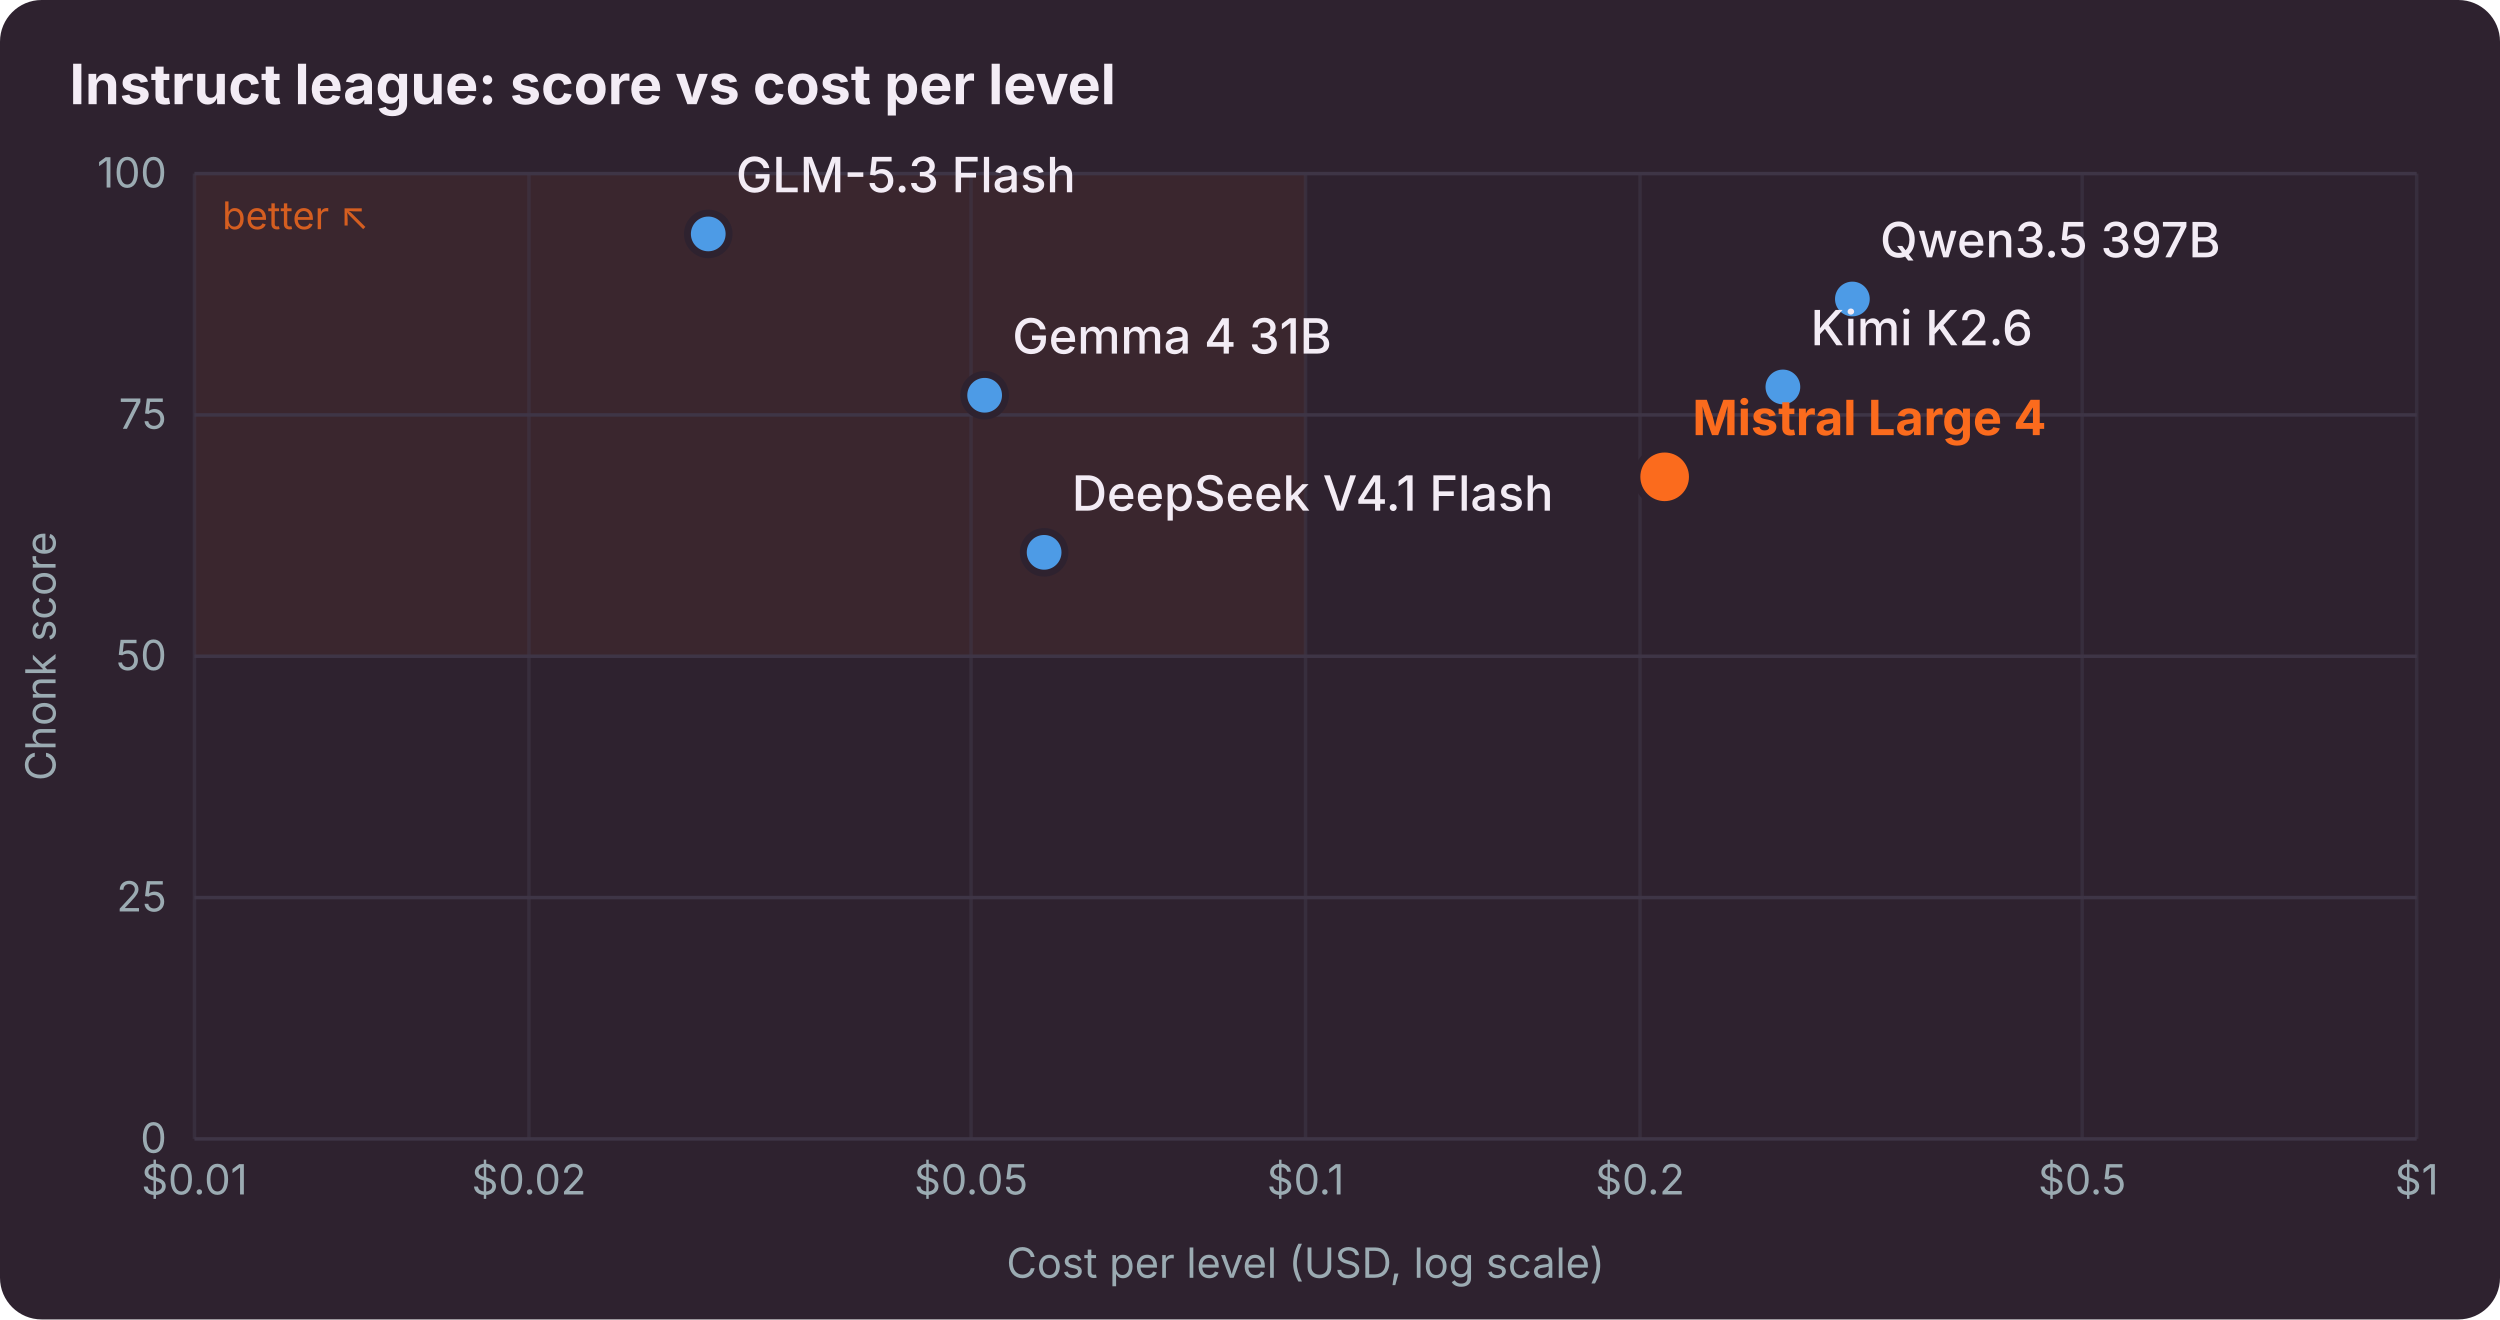
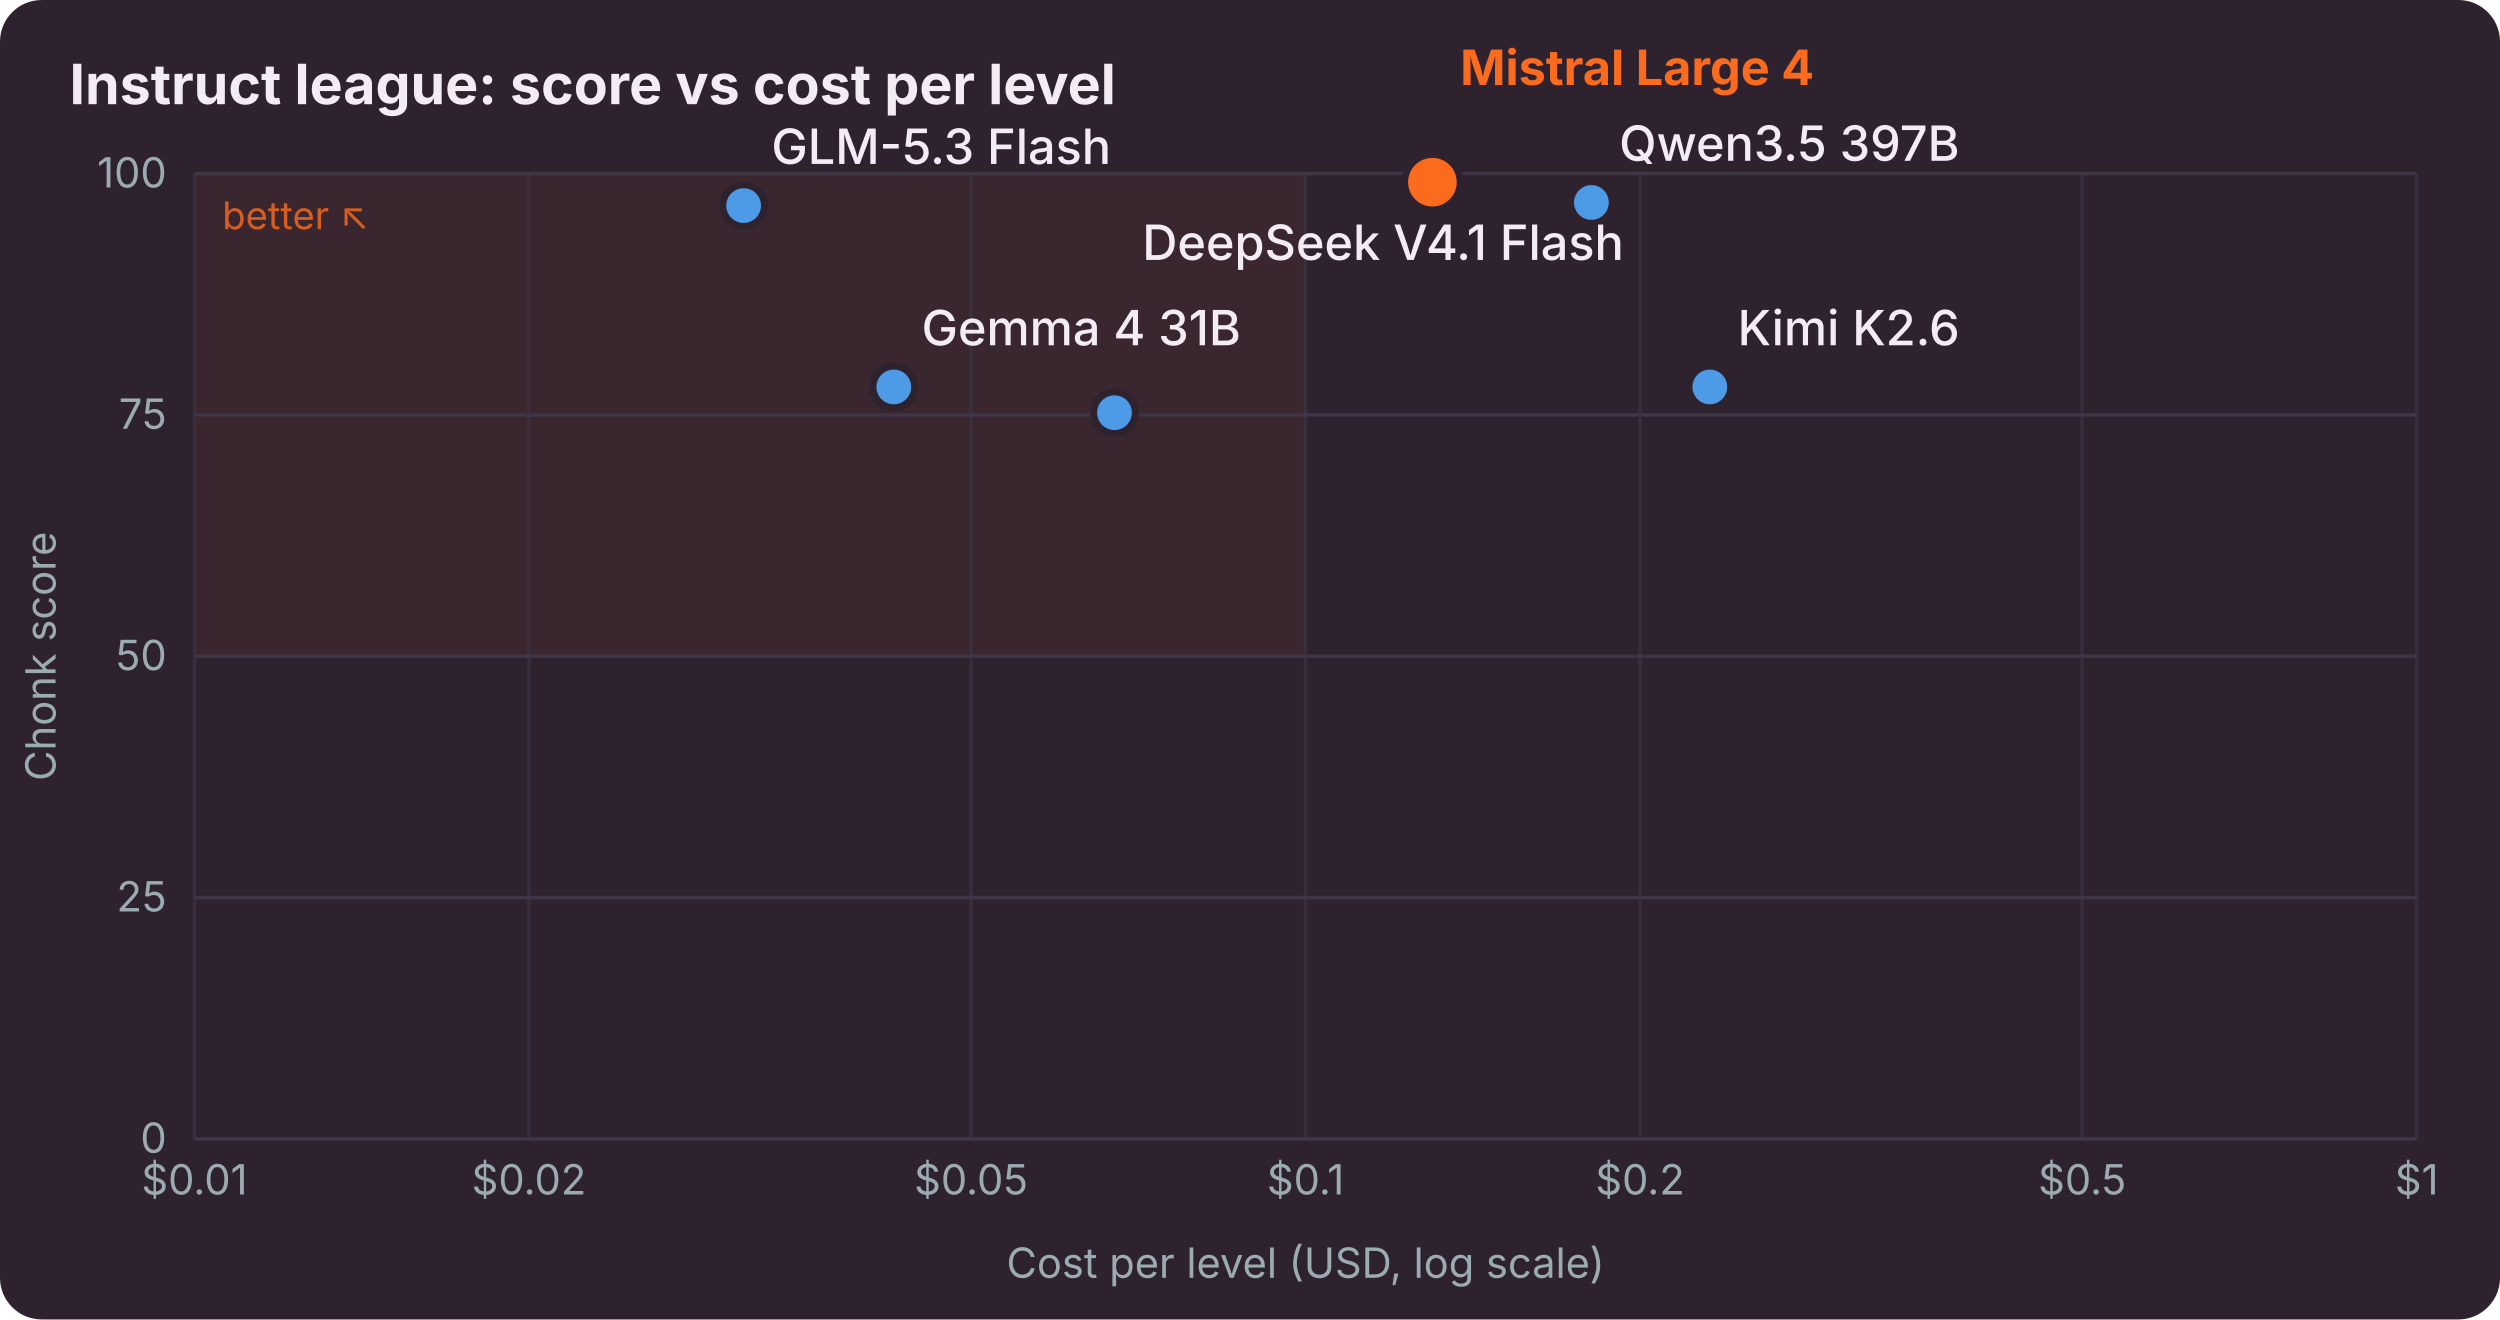
<svg xmlns="http://www.w3.org/2000/svg" viewBox="0 0 720 380" width="720" height="380" font-family="Inter, -apple-system, Segoe UI, Helvetica, Arial, sans-serif" role="img" aria-label="Instruct league: score vs cost per level">
  <rect width="720" height="380" rx="12" fill="#2e222f" />
  <text x="20" y="30" fill="#f3ecf5" font-size="16" font-weight="700">Instruct league: score vs cost per level</text>
  <rect x="56" y="50" width="320" height="139" fill="#fb6b1d" opacity="0.06" />
  <text x="64" y="66" fill="#fb6b1d" font-size="11" opacity="0.8">better ↖</text>
  <line x1="56" y1="328" x2="696" y2="328" stroke="#3e3546" />
  <text x="48" y="332" text-anchor="end" fill="#9babb2" font-size="12">0</text>
  <line x1="56" y1="258.5" x2="696" y2="258.5" stroke="#3e3546" />
  <text x="48" y="262.5" text-anchor="end" fill="#9babb2" font-size="12">25</text>
  <line x1="56" y1="189" x2="696" y2="189" stroke="#3e3546" />
  <text x="48" y="193" text-anchor="end" fill="#9babb2" font-size="12">50</text>
  <line x1="56" y1="119.5" x2="696" y2="119.5" stroke="#3e3546" />
  <text x="48" y="123.5" text-anchor="end" fill="#9babb2" font-size="12">75</text>
  <line x1="56" y1="50" x2="696" y2="50" stroke="#3e3546" />
  <text x="48" y="54" text-anchor="end" fill="#9babb2" font-size="12">100</text>
  <line x1="56" y1="50" x2="56" y2="328" stroke="#3e3546" opacity="0.6" />
  <text x="56" y="344" text-anchor="middle" fill="#9babb2" font-size="12">$0.01</text>
  <line x1="152.33" y1="50" x2="152.33" y2="328" stroke="#3e3546" opacity="0.6" />
  <text x="152.33" y="344" text-anchor="middle" fill="#9babb2" font-size="12">$0.02</text>
  <line x1="279.67" y1="50" x2="279.67" y2="328" stroke="#3e3546" opacity="0.6" />
  <text x="279.67" y="344" text-anchor="middle" fill="#9babb2" font-size="12">$0.05</text>
  <line x1="376" y1="50" x2="376" y2="328" stroke="#3e3546" opacity="0.6" />
  <text x="376" y="344" text-anchor="middle" fill="#9babb2" font-size="12">$0.1</text>
  <line x1="472.33" y1="50" x2="472.33" y2="328" stroke="#3e3546" opacity="0.6" />
  <text x="472.33" y="344" text-anchor="middle" fill="#9babb2" font-size="12">$0.2</text>
  <line x1="599.67" y1="50" x2="599.67" y2="328" stroke="#3e3546" opacity="0.6" />
  <text x="599.67" y="344" text-anchor="middle" fill="#9babb2" font-size="12">$0.5</text>
  <line x1="696" y1="50" x2="696" y2="328" stroke="#3e3546" opacity="0.6" />
  <text x="696" y="344" text-anchor="middle" fill="#9babb2" font-size="12">$1</text>
  <text x="376" y="368" text-anchor="middle" fill="#9babb2" font-size="12">Cost per level (USD, log scale)</text>
  <text x="16" y="189" fill="#9babb2" font-size="12" transform="rotate(-90 16 189)" text-anchor="middle">Chonk score</text>
-   <circle cx="203.977" cy="67.368" r="6" fill="#4d9be6" stroke="#2e222f" stroke-width="2" />
-   <text x="211.977" y="55.368" text-anchor="start" fill="#f3ecf5" font-size="14" font-weight="500">GLM-5.3 Flash</text>
-   <circle cx="533.484" cy="86.112" r="6" fill="#4d9be6" stroke="#2e222f" stroke-width="2" />
-   <text x="541.484" y="74.112" text-anchor="start" fill="#f3ecf5" font-size="14" font-weight="500">Qwen3.5 397B</text>
-   <circle cx="513.471" cy="111.441" r="6" fill="#4d9be6" stroke="#2e222f" stroke-width="2" />
-   <text x="521.471" y="99.441" text-anchor="start" fill="#f3ecf5" font-size="14" font-weight="500">Kimi K2.6</text>
-   <circle cx="283.579" cy="113.835" r="6" fill="#4d9be6" stroke="#2e222f" stroke-width="2" />
-   <text x="291.579" y="101.835" text-anchor="start" fill="#f3ecf5" font-size="14" font-weight="500">Gemma 4 31B</text>
-   <circle cx="300.705" cy="159.073" r="6" fill="#4d9be6" stroke="#2e222f" stroke-width="2" />
-   <text x="308.705" y="147.073" text-anchor="start" fill="#f3ecf5" font-size="14" font-weight="500">DeepSeek V4.1 Flash</text>
-   <circle cx="479.421" cy="137.324" r="8" fill="#fb6b1d" stroke="#2e222f" stroke-width="2" />
-   <text x="487.421" y="125.324" text-anchor="start" fill="#fb6b1d" font-size="14" font-weight="700">Mistral Large 4</text>
+   <circle cx="458.321" cy="58.312" r="6" fill="#4d9be6" stroke="#2e222f" stroke-width="2" />
+   <text x="466.321" y="46.312" text-anchor="start" fill="#f3ecf5" font-size="14" font-weight="500">Qwen3.5 397B</text>
+   <circle cx="214.169" cy="59.211" r="6" fill="#4d9be6" stroke="#2e222f" stroke-width="2" />
+   <text x="222.169" y="47.211" text-anchor="start" fill="#f3ecf5" font-size="14" font-weight="500">GLM-5.3 Flash</text>
+   <circle cx="257.419" cy="111.441" r="6" fill="#4d9be6" stroke="#2e222f" stroke-width="2" />
+   <text x="265.419" y="99.441" text-anchor="start" fill="#f3ecf5" font-size="14" font-weight="500">Gemma 4 31B</text>
+   <circle cx="492.429" cy="111.441" r="6" fill="#4d9be6" stroke="#2e222f" stroke-width="2" />
+   <text x="500.429" y="99.441" text-anchor="start" fill="#f3ecf5" font-size="14" font-weight="500">Kimi K2.6</text>
+   <circle cx="320.975" cy="118.854" r="6" fill="#4d9be6" stroke="#2e222f" stroke-width="2" />
+   <text x="328.975" y="74.854" text-anchor="start" fill="#f3ecf5" font-size="14" font-weight="500">DeepSeek V4.1 Flash</text>
+   <circle cx="412.532" cy="52.471" r="8" fill="#fb6b1d" stroke="#2e222f" stroke-width="2" />
+   <text x="420.532" y="24.471" text-anchor="start" fill="#fb6b1d" font-size="14" font-weight="700">Mistral Large 4</text>
</svg>
